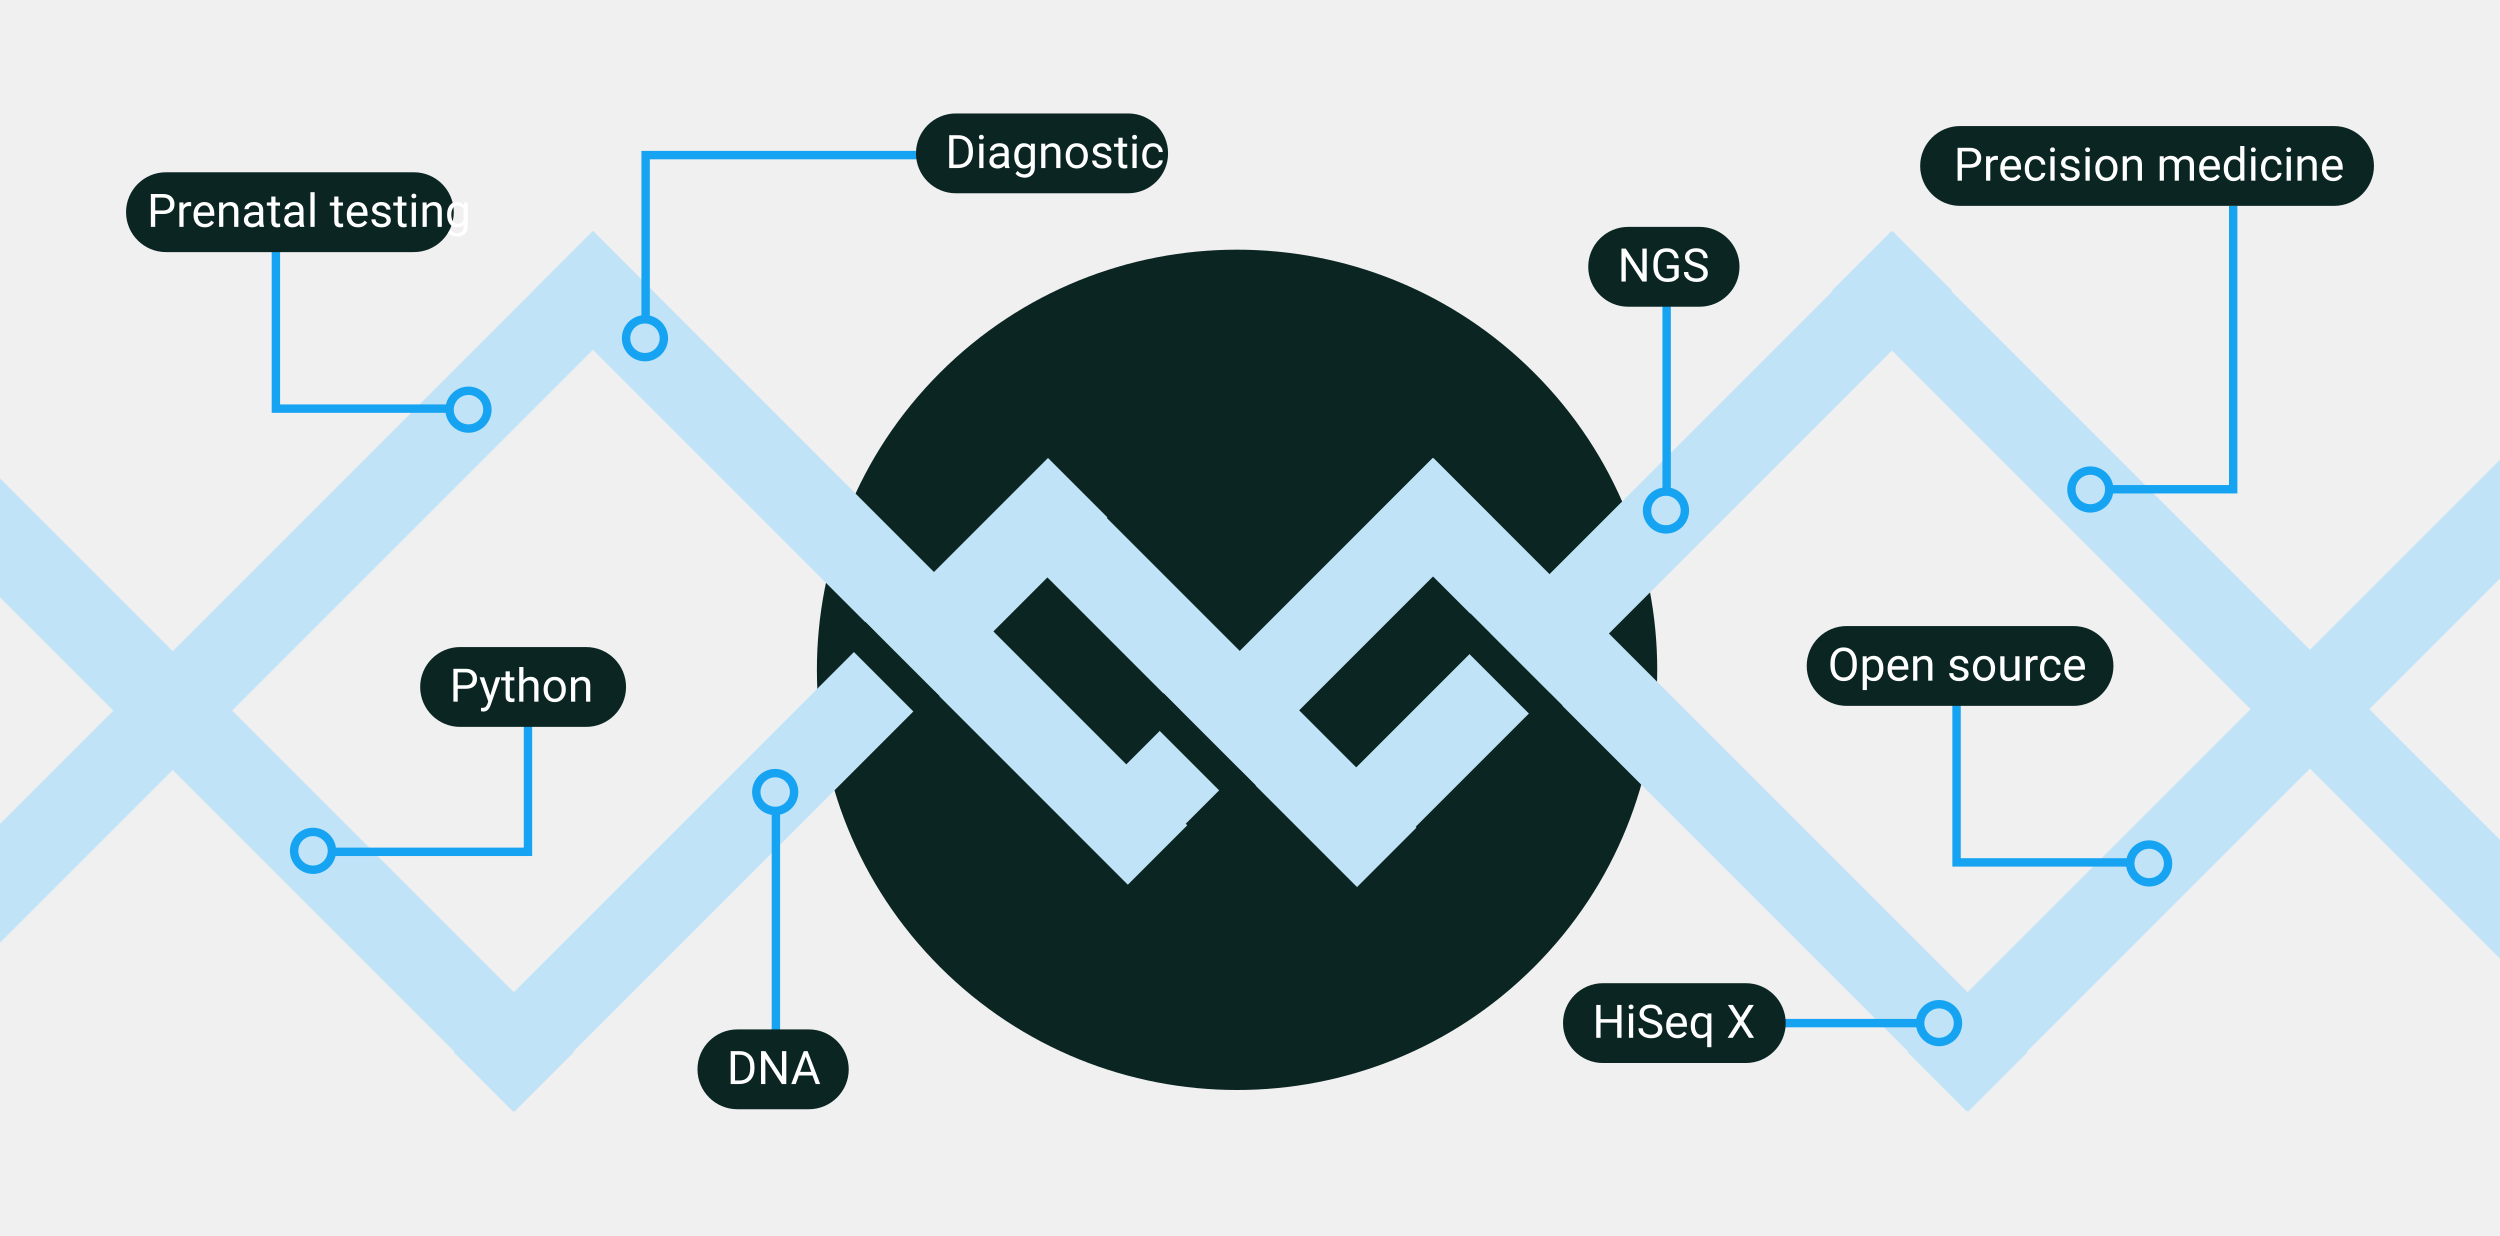
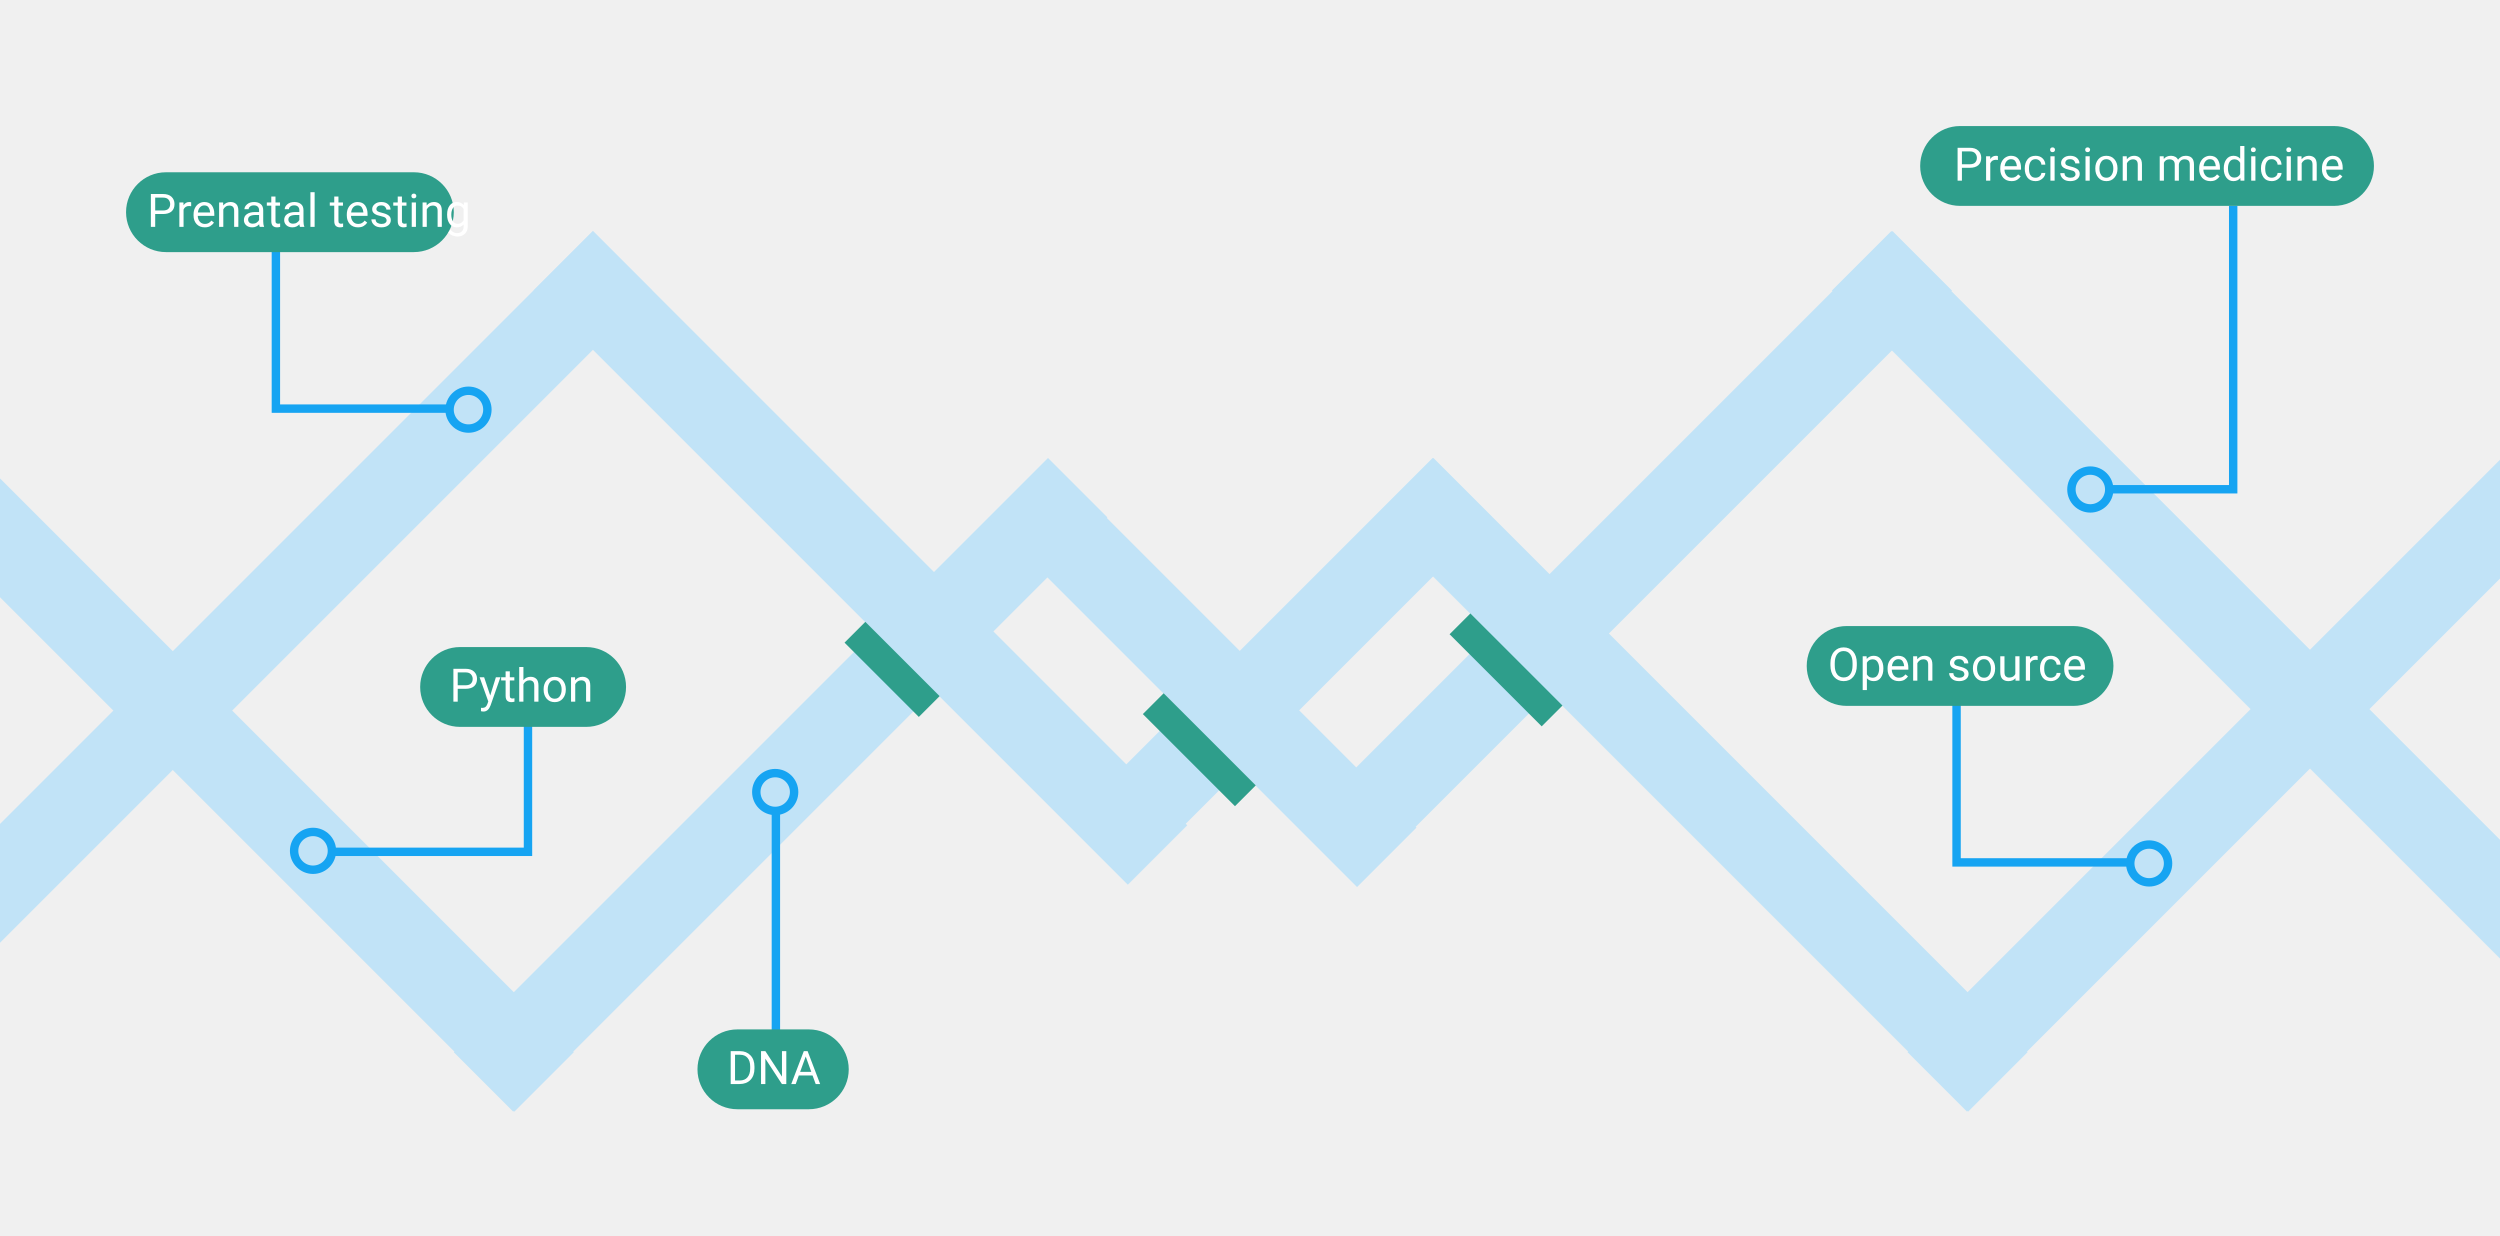
<svg xmlns="http://www.w3.org/2000/svg" width="595px" height="294px" viewBox="0 0 595 294" version="1.1">
  <defs />
  <g id="Page-1" stroke="none" stroke-width="1" fill="none" fill-rule="evenodd">
    <g id="graphic-white">
      <g id="graphic" transform="translate(-65, -193)">
        <g id="logo-color" transform="translate(366.2813, 365.8671) rotate(-225) translate(-366.2813, -365.8671) translate(111.2813, 103.8671)">
-           <path d="M250.343,376.358 C305.572,376.358 350.343,331.587 350.343,276.358 C350.343,221.13 305.572,176.358 250.343,176.358 C195.115,176.358 150.343,221.13 150.343,276.358 C150.343,331.587 195.115,376.358 250.343,376.358 Z" id="Mask" fill="#0b2622" />
          <g id="DNA" transform="translate(0.792893, 0.792893)" fill="#c1e3f7">
            <rect id="Rectangle-7" x="65.405" y="219.094" width="200" height="20" />
            <rect id="Rectangle-7" x="180.979" y="258.301" width="123" height="20" />
            <rect id="Rectangle-7" x="245.717" y="323.038" width="200" height="20" />
            <rect id="Rectangle-7-Copy-4" x="284.128" y="437.818" width="225" height="20" />
            <rect id="Rectangle-7" transform="translate(294.098, 357.7872) rotate(-270) translate(-294.098, -357.7872) " x="194.098" y="347.787" width="200" height="20" />
            <rect id="Rectangle-7-Copy-3" transform="translate(435.5193, 422.8411) rotate(-270) translate(-435.5193, -422.8411) " x="335.519" y="412.841" width="200" height="20" />
            <rect id="Rectangle-7" transform="translate(255.9142, 280.3217) rotate(-270) translate(-255.9142, -280.3217) " x="194.414" y="270.322" width="123" height="20" />
            <rect id="Rectangle-7" transform="translate(190.8604, 178.1821) rotate(-270) translate(-190.8604, -178.1821) " x="90.86" y="168.182" width="200" height="20" />
            <rect id="Rectangle-7-Copy-2" transform="translate(75.60198, 120.2912) rotate(-270) translate(-75.60198, -120.2912) " x="-43.398" y="110.291" width="238" height="20" />
            <rect id="Rectangle-7-Copy" transform="translate(101.0578, 88.37955) rotate(-180) translate(-101.0578, -88.37955) " x="1.058" y="78.38" width="200" height="20" />
          </g>
          <g id="Shadows" transform="translate(85.43503, 73.01367)">
            <rect id="Rectangle-12-Copy" fill="none" transform="translate(4.394878, 15.94199) rotate(-270) translate(-4.394878, -15.94199) " x="-11.105" y="12.442" width="31" height="7" />
            <rect id="Rectangle-12-Copy-2" fill="none" transform="translate(364.3122, 378.6878) rotate(-270) translate(-364.3122, -378.6878) " x="348.812" y="375.188" width="31" height="7" />
-             <rect id="Rectangle-12" fill="#0b2622" transform="translate(119.6533, 158.0705) rotate(-270) translate(-119.6533, -158.0705) " x="104.153" y="154.57" width="31" height="7" />
-             <rect id="Rectangle-12" fill="#0b2622" transform="translate(184.7071, 196.2542) rotate(-270) translate(-184.7071, -196.2542) " x="169.207" y="192.754" width="31" height="7" />
-             <rect id="Rectangle-12" fill="#0b2622" transform="translate(222.8909, 261.4796) rotate(-270) translate(-222.8909, -261.4796) " x="210.391" y="257.98" width="25" height="7" />
+             <rect id="Rectangle-12" fill="#2e9e8b" transform="translate(119.6533, 158.0705) rotate(-270) translate(-119.6533, -158.0705) " x="104.153" y="154.57" width="31" height="7" />
+             <rect id="Rectangle-12" fill="#2e9e8b" transform="translate(184.7071, 196.2542) rotate(-270) translate(-184.7071, -196.2542) " x="169.207" y="192.754" width="31" height="7" />
+             <rect id="Rectangle-12" fill="#2e9e8b" transform="translate(222.8909, 261.4796) rotate(-270) translate(-222.8909, -261.4796) " x="210.391" y="257.98" width="25" height="7" />
          </g>
        </g>
        <g id="words" transform="translate(95, 220)">
          <g id="prenatal" transform="translate(0, 14)">
            <polyline id="Path-1" stroke="#16a4f2" stroke-width="2" points="35.66 18.109 35.66 56.253 77.369 56.253" />
            <circle id="Oval-2" stroke="#16a4f2" stroke-width="2" cx="81.5" cy="56.5" r="4.5" />
-             <rect id="Rectangle-18" fill="#0b2622" x="0" y="0" width="78" height="19" rx="9.5" />
+             <rect id="Rectangle-18" fill="#2e9e8b" x="0" y="0" width="78" height="19" rx="9.5" />
            <text id="prenatal" font-family="Roboto-Medium, Roboto" font-size="11" font-weight="400" fill="#FFFFFF">
              <tspan x="5" y="13">Prenatal testing</tspan>
            </text>
          </g>
          <g id="open-source" transform="translate(400, 122)">
            <polyline id="Path-1" stroke="#16a4f2" stroke-width="2" points="35.66 18.109 35.66 56.253 77.369 56.253" />
            <circle id="Oval-2" stroke="#16a4f2" stroke-width="2" cx="81.5" cy="56.5" r="4.5" />
-             <rect id="Rectangle-18" fill="#0b2622" x="0" y="0" width="73" height="19" rx="9.5" />
+             <rect id="Rectangle-18" fill="#2e9e8b" x="0" y="0" width="73" height="19" rx="9.5" />
            <text id="Open-source" font-family="Roboto-Medium, Roboto" font-size="11" font-weight="400" fill="#FFFFFF">
              <tspan x="5" y="13">Open source</tspan>
            </text>
          </g>
          <g id="diagnostics" transform="translate(40, 127)">
            <polyline id="Path-1" stroke="#16a4f2" stroke-width="2" points="55.66 18.109 55.66 48.732 8.78 48.732" />
            <circle id="Oval-2" stroke="#16a4f2" stroke-width="2" cx="4.5" cy="48.5" r="4.5" />
            <g id="Rectangle-18-+-Python" transform="translate(30, 0)">
-               <rect id="Rectangle-18" fill="#0b2622" x="0" y="0" width="49" height="19" rx="9.5" />
+               <rect id="Rectangle-18" fill="#2e9e8b" x="0" y="0" width="49" height="19" rx="9.5" />
              <text id="Python" font-family="Roboto-Medium, Roboto" font-size="11" font-weight="400" fill="#FFFFFF">
                <tspan x="7" y="13">Python</tspan>
              </text>
            </g>
          </g>
          <g id="precision" transform="translate(427, 3)">
            <polyline id="Path-1" stroke="#16a4f2" stroke-width="2" points="74.5 19 74.5 86.442 45.344 86.442" />
            <circle id="Oval-2" stroke="#16a4f2" stroke-width="2" cx="40.5" cy="86.5" r="4.5" />
            <g id="text">
-               <rect id="Rectangle-18" fill="#0b2622" x="0" y="0" width="108" height="19" rx="9.5" />
+               <rect id="Rectangle-18" fill="#2e9e8b" x="0" y="0" width="108" height="19" rx="9.5" />
              <text id="Precision-medicine" font-family="Roboto-Medium, Roboto" font-size="11" font-weight="400" fill="#FFFFFF">
                <tspan x="8" y="13">Precision medicine</tspan>
              </text>
            </g>
          </g>
          <g id="DNA" transform="translate(136, 157)">
            <path d="M18.66,62.947 L18.66,9.248" id="Path-1" stroke="#16a4f2" stroke-width="2" />
            <circle id="Oval-2" stroke="#16a4f2" stroke-width="2" cx="18.5" cy="4.5" r="4.5" />
            <g id="text" transform="translate(0, 61)">
-               <rect id="Rectangle-18" fill="#0b2622" x="0" y="0" width="36" height="19" rx="9.5" />
+               <rect id="Rectangle-18" fill="#2e9e8b" x="0" y="0" width="36" height="19" rx="9.5" />
              <text id="DNA" font-family="Roboto-Medium, Roboto" font-size="11" font-weight="400" fill="#FFFFFF">
                <tspan x="7" y="13">DNA</tspan>
-               </text>
-             </g>
-           </g>
-           <g id="NGS" transform="translate(348, 27)">
-             <path d="M18.66,63.539 L18.66,18.248" id="Path-1" stroke="#16a4f2" stroke-width="2" />
-             <circle id="Oval-2" stroke="#16a4f2" stroke-width="2" cx="18.5" cy="67.5" r="4.5" />
-             <g id="text">
-               <rect id="Rectangle-18" fill="#0b2622" x="0" y="0" width="36" height="19" rx="9.5" />
-               <text id="NGS" font-family="Roboto-Medium, Roboto" font-size="11" font-weight="400" fill="#FFFFFF">
-                 <tspan x="7" y="13">NGS</tspan>
-               </text>
-             </g>
-           </g>
-           <g id="cancer" transform="translate(119, 0)">
-             <polyline id="Path-1" stroke="#16a4f2" stroke-width="2" points="4.66 49.539 4.66 9.915 70.707 9.915" />
-             <circle id="Oval-2" stroke="#16a4f2" stroke-width="2" cx="4.5" cy="53.5" r="4.5" />
-             <g id="text" transform="translate(69, 0)">
-               <rect id="Rectangle-18" fill="#0b2622" x="0" y="0" width="60" height="19" rx="9.5" />
-               <text id="Cancer" font-family="Roboto-Medium, Roboto" font-size="11" font-weight="400" fill="#FFFFFF">
-                 <tspan x="7" y="13">Diagnostic</tspan>
-               </text>
-             </g>
-           </g>
-           <g id="hiseq-x" transform="translate(342, 207)">
-             <path d="M85.004,9.5 L52,9.5" id="Path-1" stroke="#16a4f2" stroke-width="2" />
-             <circle id="Oval-2" stroke="#16a4f2" stroke-width="2" cx="89.5" cy="9.5" r="4.5" />
-             <g id="text">
-               <rect id="Rectangle-18" fill="#0b2622" x="0" y="0" width="53" height="19" rx="9.5" />
-               <text id="HiSeq-X" font-family="Roboto-Medium, Roboto" font-size="11" font-weight="400" fill="#FFFFFF">
-                 <tspan x="7" y="13">HiSeq X</tspan>
              </text>
            </g>
          </g>
        </g>
      </g>
    </g>
  </g>
</svg>
